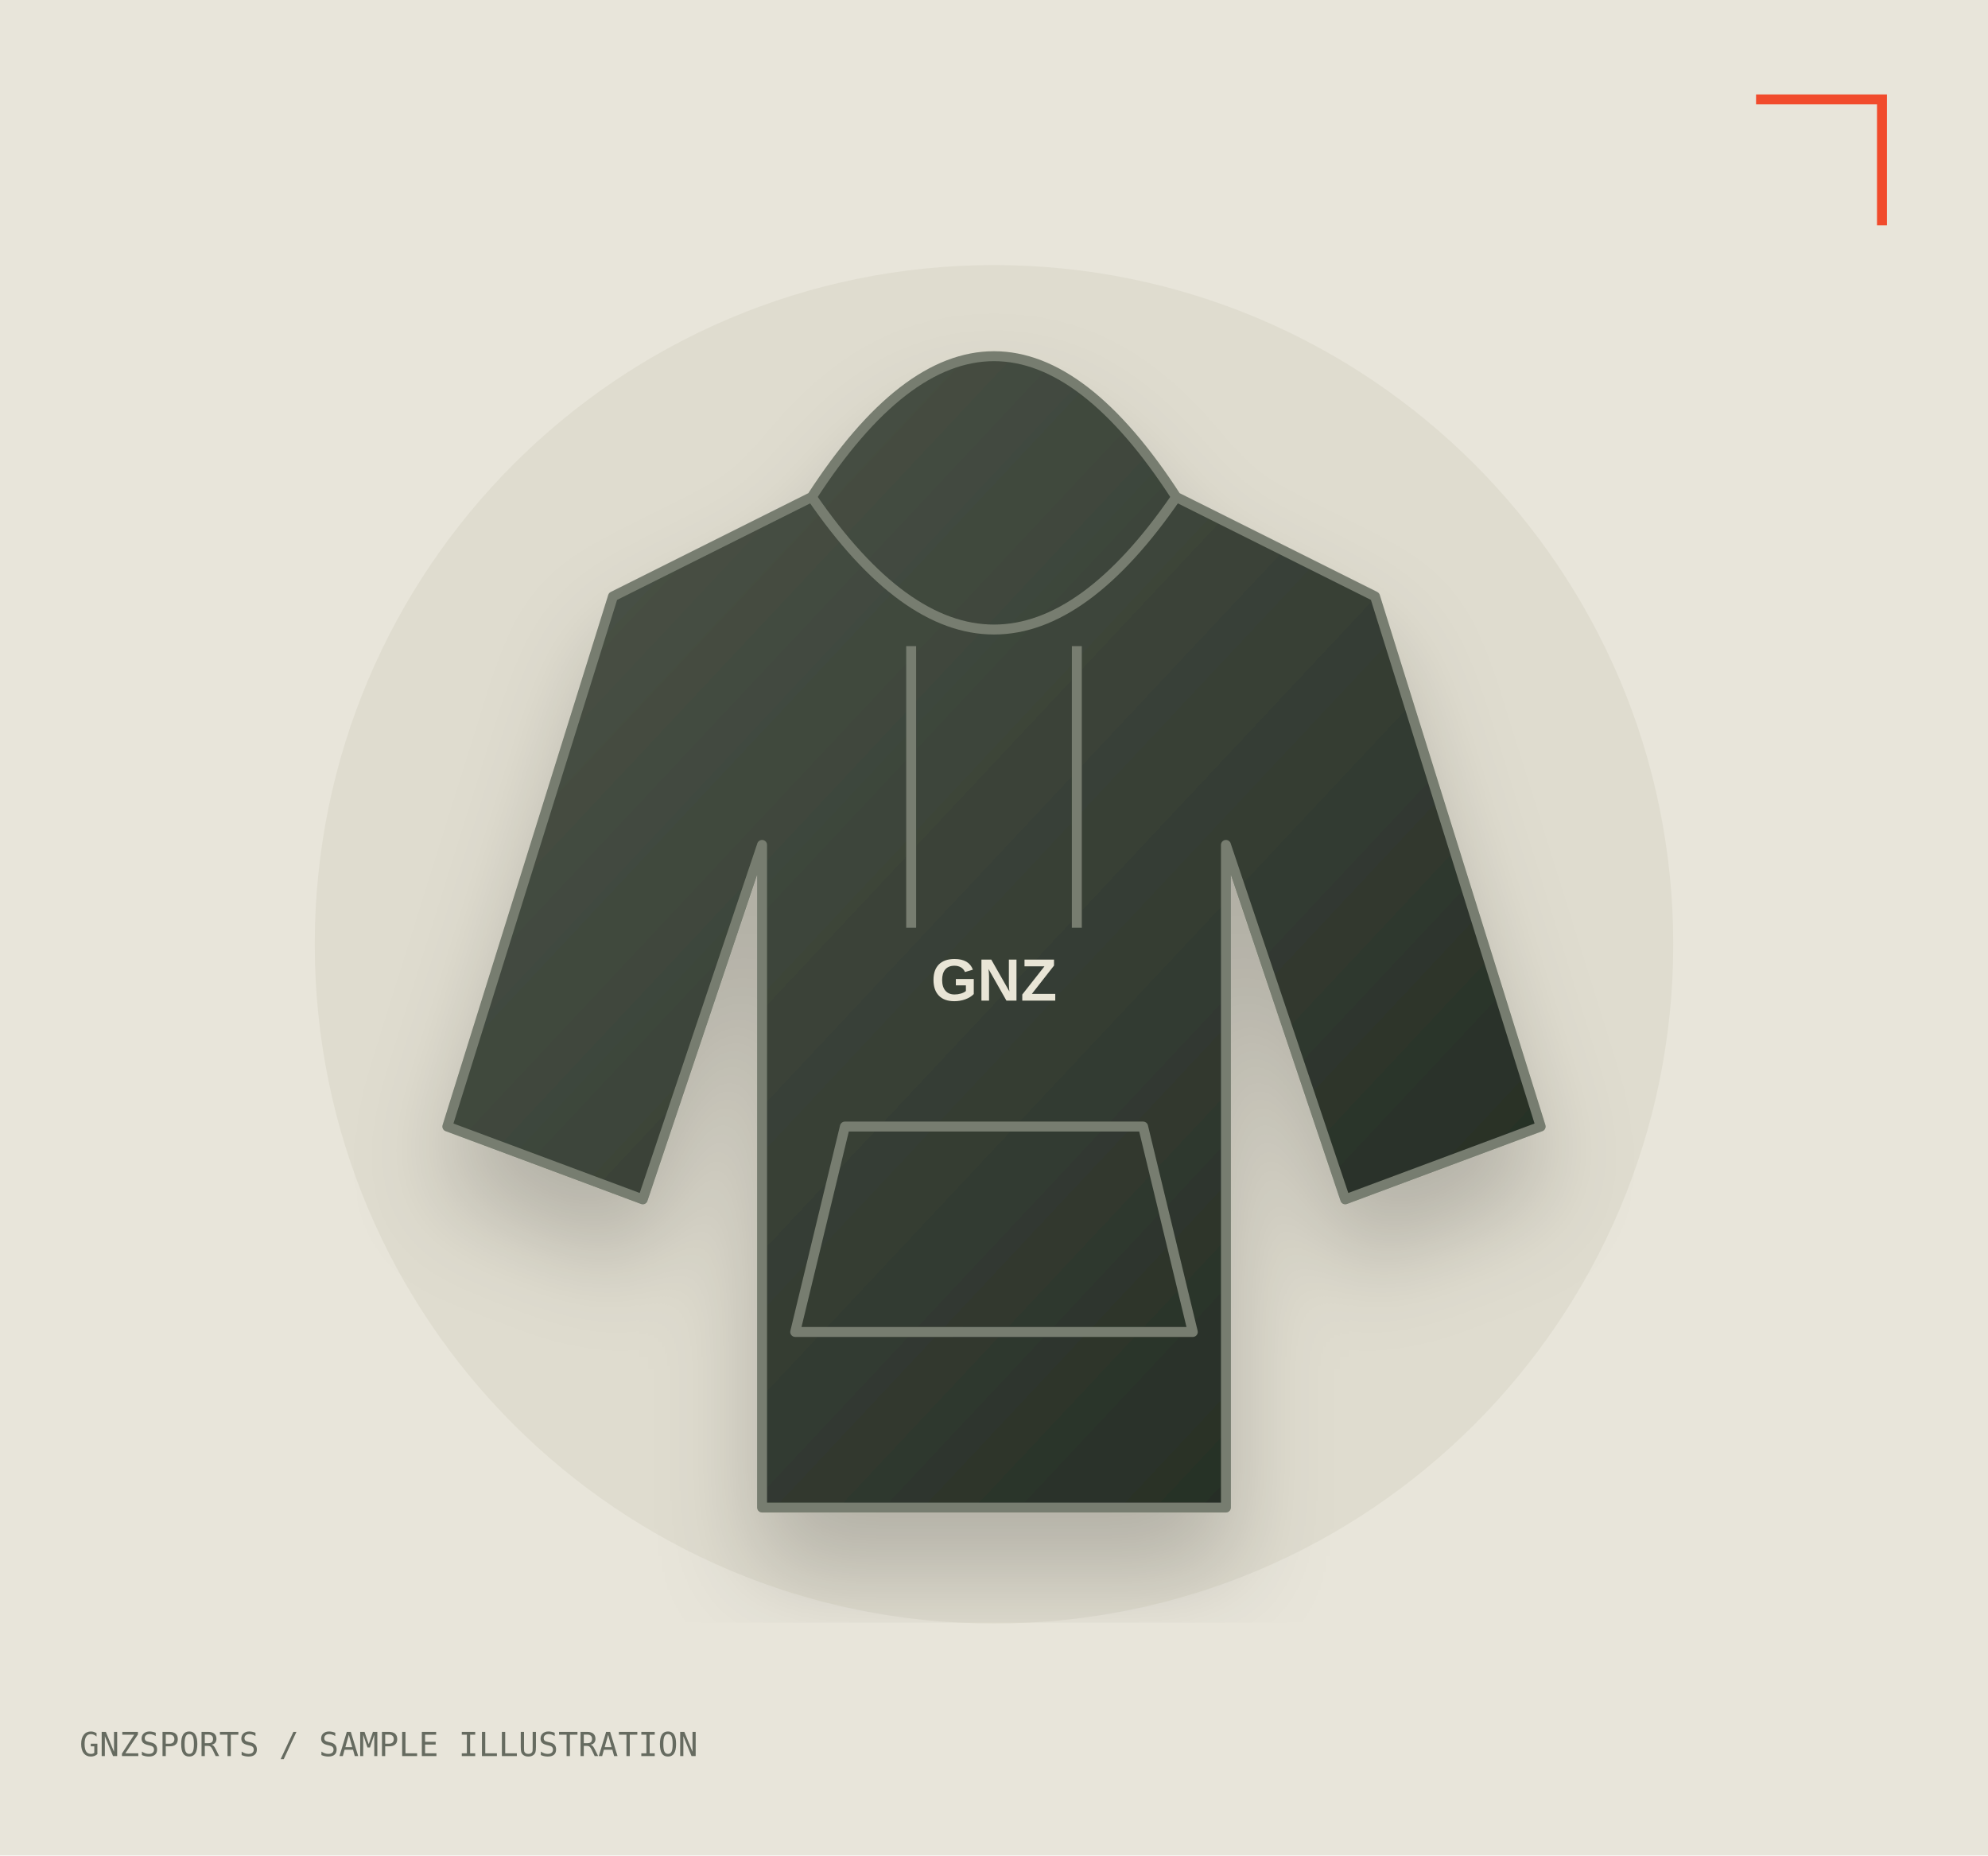
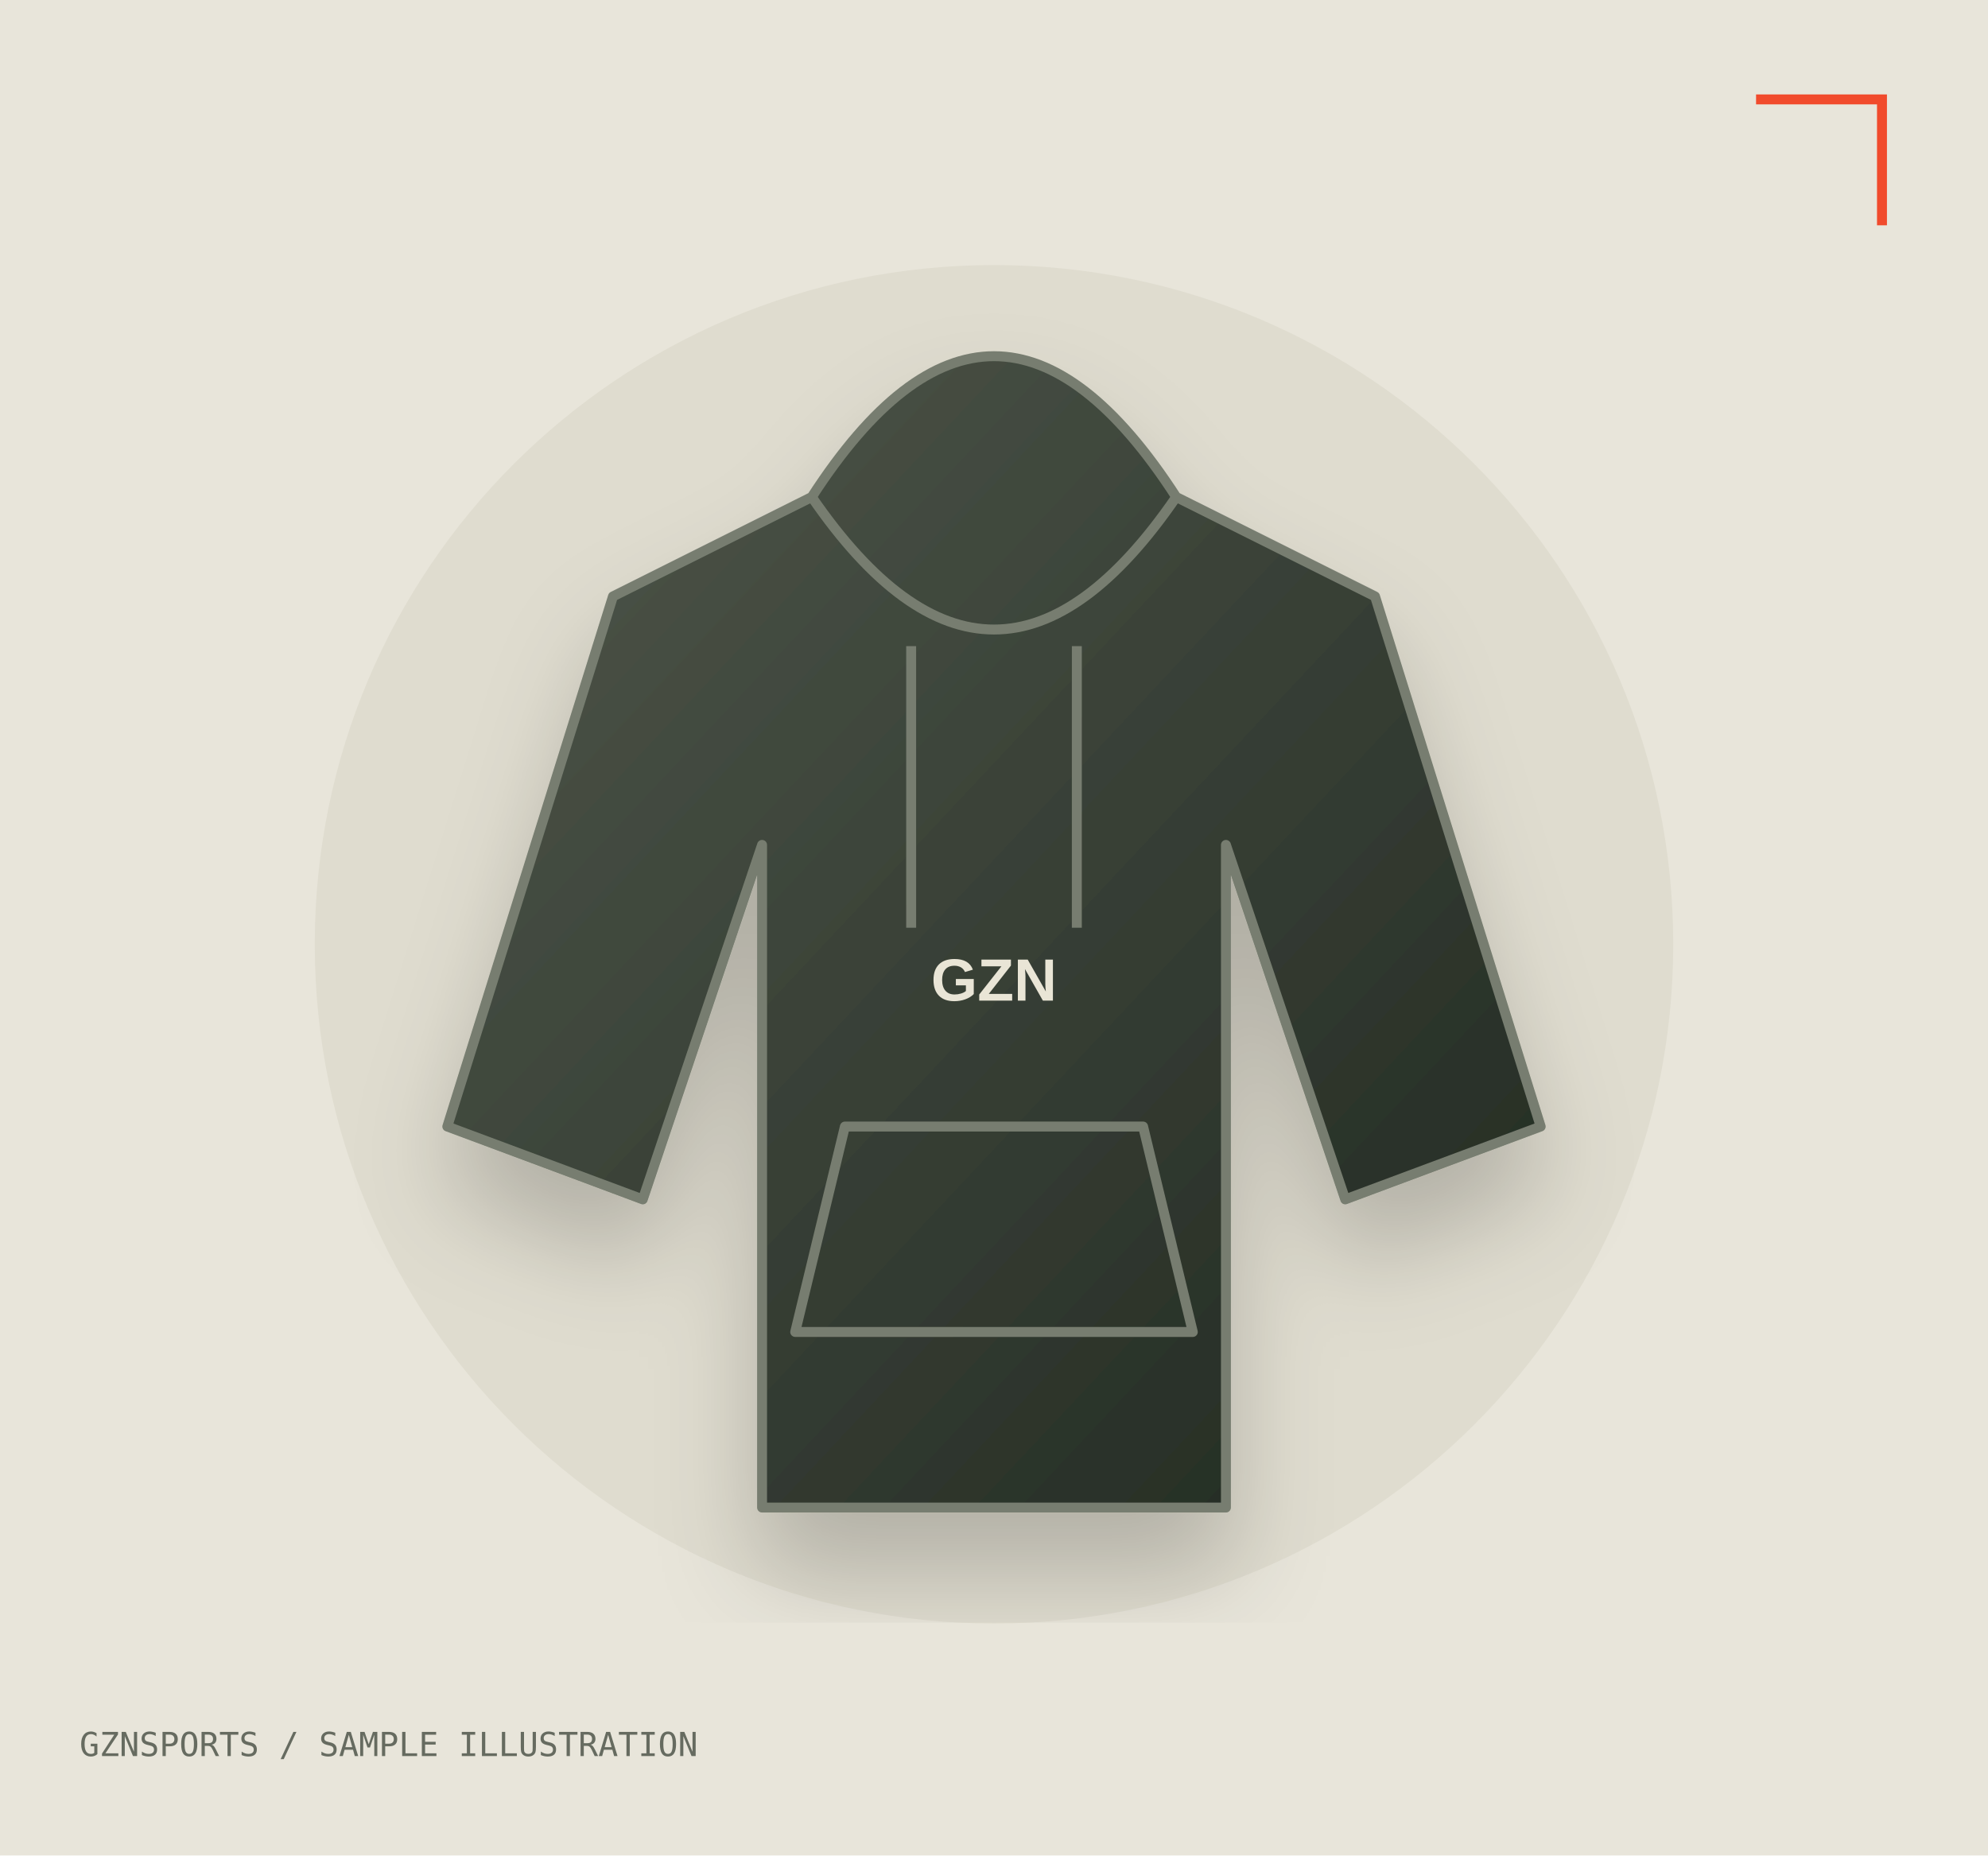
<svg xmlns="http://www.w3.org/2000/svg" viewBox="0 0 600 560">
  <defs>
    <linearGradient id="fabric" x2="1" y2="1">
      <stop stop-color="#50584c" />
      <stop offset="1" stop-color="#202820" />
    </linearGradient>
    <filter id="shadow">
      <feDropShadow dx="0" dy="18" stdDeviation="15" flood-opacity=".2" />
    </filter>
  </defs>
  <rect width="600" height="560" fill="#e8e5da" />
  <circle cx="300" cy="285" r="205" fill="#dfdccf" />
  <g fill="url(#fabric)" stroke="#777d70" stroke-width="3" stroke-linejoin="round" filter="url(#shadow)">
    <path d="M245 150Q300 65 355 150L415 180 465 340 406 362 370 255V455H230V255L194 362 135 340 185 180Z" />
    <path d="M245 150Q300 230 355 150M275 195V280M325 195V280M255 340H345L360 402H240Z" fill="none" />
  </g>
-   <text x="300" y="302" text-anchor="middle" font-family="Arial,sans-serif" font-size="18" font-weight="700" fill="#e9e5d6">GNZ</text>
-   <text x="24" y="530" font-family="monospace" font-size="10" fill="#666b60">GNZSPORTS / SAMPLE ILLUSTRATION</text>
+   <text x="300" y="302" text-anchor="middle" font-family="Arial,sans-serif" font-size="18" font-weight="700" fill="#e9e5d6">GZN</text>
+   <text x="24" y="530" font-family="monospace" font-size="10" fill="#666b60">GZNSPORTS / SAMPLE ILLUSTRATION</text>
  <path d="M530 30h38v38" stroke="#f14b2c" stroke-width="3" fill="none" />
</svg>
